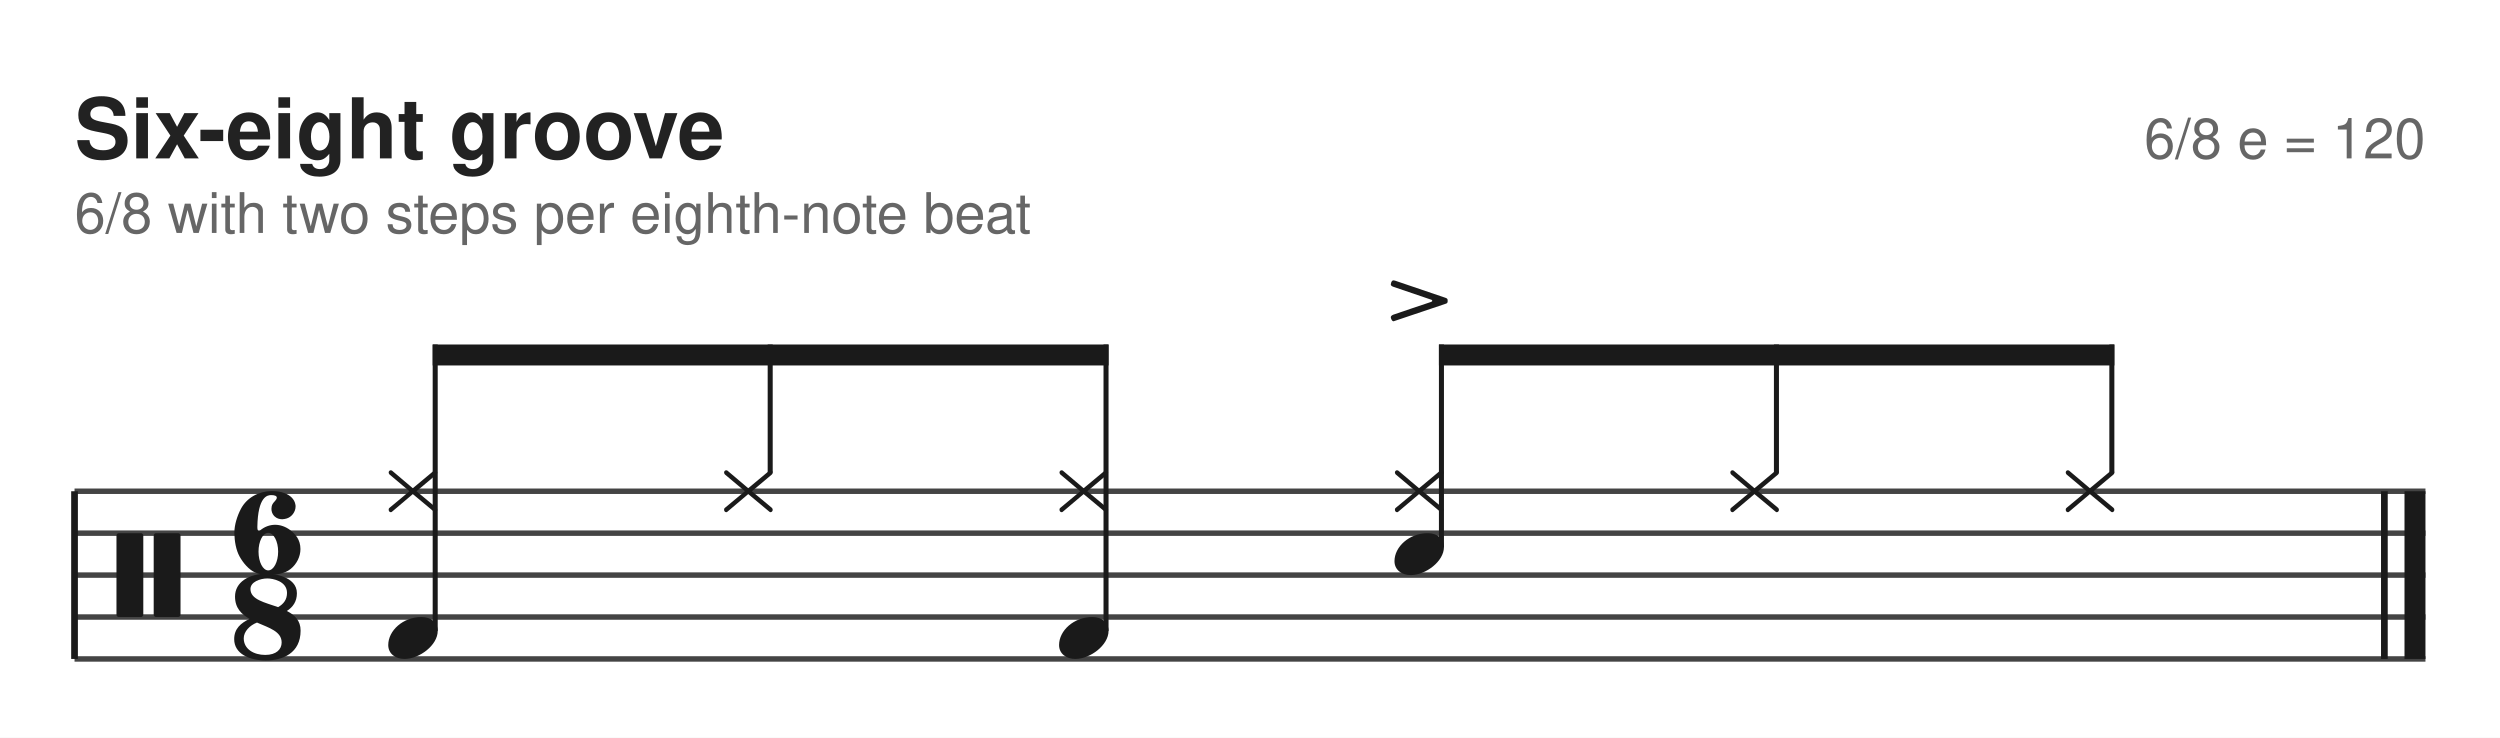
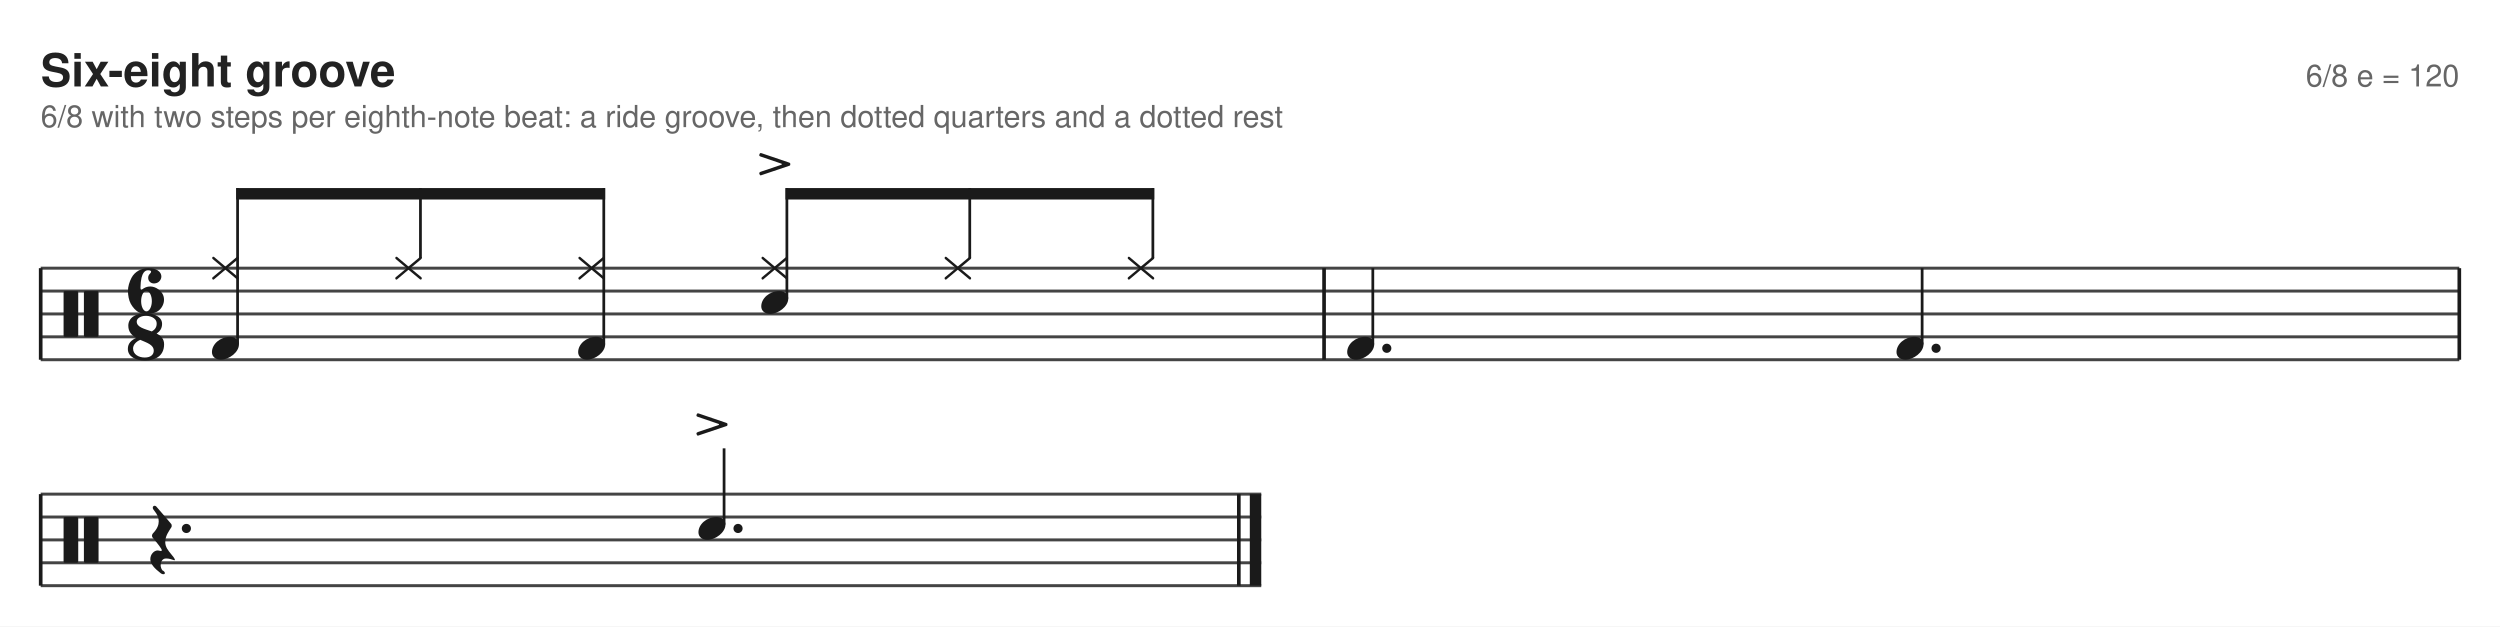
- <svg xmlns="http://www.w3.org/2000/svg" id="drumdrom-0" width="536.65" height="158.35" viewBox="0 0 536.65 158.35" role="img" aria-labelledby="drumdrom-0-title drumdrom-0-desc" font-family="Helvetica, Arial, sans-serif">
+ <svg xmlns="http://www.w3.org/2000/svg" id="drumdrom-0" width="983.05" height="246.3" viewBox="0 0 983.05 246.3" role="img" aria-labelledby="drumdrom-0-title drumdrom-0-desc" font-family="Helvetica, Arial, sans-serif">
  <defs>
    <path id="drumdrom-0-g-unpitchedPercussionClef1" d="M0.64 0.94L0.64-0.94C0.64-0.972 0.616-1 0.584-1L0.056-1C0.024-1 0-0.972 0-0.94L0 0.94C0 0.972 0.024 1 0.056 1L0.584 1C0.616 1 0.64 0.972 0.64 0.94M1.528-0.94C1.528-0.972 1.504-1 1.472-1L0.944-1C0.912-1 0.888-0.972 0.888-0.94L0.888 0.94C0.888 0.972 0.912 1 0.944 1L1.472 1C1.504 1 1.528 0.972 1.528 0.94" />
    <path id="drumdrom-0-g-noteheadBlack" d="M0.388 0.5C0.744 0.5 1.18 0.172 1.18-0.168C1.18-0.372 1.02-0.5 0.792-0.5C0.352-0.5 0-0.176 0 0.168C0 0.376 0.172 0.5 0.388 0.5" />
    <path id="drumdrom-0-g-noteheadXBlack" d="M1.14 0.396L0.664 0L1.14-0.4C1.152-0.408 1.16-0.428 1.16-0.444C1.16-0.476 1.132-0.5 1.108-0.5C1.1-0.5 1.088-0.496 1.08-0.492L0.576-0.072L0.08-0.492C0.072-0.496 0.06-0.5 0.048-0.5C0.02-0.5 0-0.472 0-0.448C0-0.432 0.008-0.412 0.02-0.4L0.496 0L0.02 0.396C0.004 0.408 0 0.424 0 0.44C0 0.472 0.02 0.5 0.052 0.5C0.064 0.5 0.072 0.496 0.08 0.488L0.576 0.068L1.08 0.488C1.088 0.496 1.1 0.5 1.108 0.5C1.14 0.5 1.16 0.468 1.16 0.444C1.16 0.424 1.152 0.408 1.14 0.396" />
+     <path id="drumdrom-0-g-restQuarter" d="M0.312 0.152C0.376 0.232 0.432 0.308 0.484 0.392C0.492 0.408 0.508 0.44 0.508 0.448C0.508 0.452 0.508 0.46 0.504 0.464C0.496 0.48 0.48 0.484 0.46 0.484C0.444 0.484 0.412 0.476 0.396 0.472C0.376 0.472 0.352 0.46 0.332 0.46C0.16 0.46 0.004 0.632 0.004 0.844C0.004 1.044 0.176 1.24 0.468 1.464C0.5 1.488 0.54 1.5 0.572 1.5C0.6 1.5 0.628 1.492 0.632 1.476C0.636 1.464 0.64 1.456 0.64 1.448C0.64 1.412 0.608 1.38 0.576 1.352C0.524 1.352 0.48 1.244 0.472 1.208C0.46 1.176 0.456 1.14 0.456 1.104C0.456 0.98 0.516 0.84 0.644 0.816C0.664 0.812 0.684 0.812 0.708 0.812C0.824 0.812 0.956 0.856 1.02 0.88C1.024 0.88 1.028 0.884 1.032 0.884C1.044 0.888 1.052 0.888 1.06 0.888C1.072 0.888 1.08 0.884 1.08 0.872C1.08 0.824 0.976 0.692 0.932 0.644C0.78 0.46 0.656 0.312 0.656 0.088C0.656 0.072 0.66 0.052 0.66 0.036C0.676-0.196 0.82-0.388 0.924-0.552C0.936-0.572 0.94-0.592 0.94-0.612C0.94-0.652 0.924-0.688 0.924-0.688C0.924-0.688 0.332-1.392 0.264-1.46C0.244-1.48 0.216-1.492 0.192-1.492C0.152-1.492 0.112-1.464 0.112-1.408C0.112-1.388 0.116-1.368 0.128-1.344C0.144-1.3 0.372-1.096 0.372-0.808C0.372-0.66 0.312-0.488 0.132-0.3C0.092-0.26 0.076-0.216 0.076-0.184C0.076-0.128 0.116-0.088 0.116-0.088" />
    <path id="drumdrom-0-g-articAccentAbove" d="M1.304-0.42C1.356-0.432 1.356-0.46 1.356-0.492C1.356-0.524 1.356-0.548 1.304-0.564L0.104-0.972C0.088-0.976 0.072-0.98 0.068-0.98C0.032-0.98 0.02-0.956 0.008-0.924C0.004-0.908 0-0.896 0-0.884C0-0.864 0.012-0.844 0.056-0.828C0.056-0.828 0.92-0.536 0.96-0.52C0.98-0.516 0.988-0.504 0.988-0.492C0.988-0.48 0.98-0.472 0.956-0.464C0.912-0.452 0.056-0.16 0.056-0.16C0.012-0.14 0-0.12 0-0.1C0-0.088 0.004-0.076 0.008-0.064C0.02-0.036 0.036-0.004 0.064-0.004C0.068-0.004 0.076-0.004 0.08-0.008" />
+     <path id="drumdrom-0-g-augmentationDot" d="M0.4 0C0.4-0.112 0.312-0.2 0.2-0.2C0.088-0.2 0-0.112 0 0C0 0.112 0.088 0.2 0.2 0.2C0.312 0.2 0.4 0.112 0.4 0" />
    <path id="drumdrom-0-g-timeSig6" d="M1.04-0.4C1.088-0.352 1.156-0.332 1.22-0.332C1.252-0.332 1.288-0.34 1.32-0.348C1.444-0.38 1.54-0.508 1.54-0.636C1.54-0.652 1.54-0.664 1.536-0.68C1.516-0.812 1.404-0.908 1.284-0.952C1.188-0.992 1.072-1.004 0.968-1.004C0.664-1 0.38-0.852 0.236-0.58C0.148-0.412 0.08-0.2 0.08-0.012L0.08 0.004C0.084 0.188 0.116 0.396 0.204 0.556C0.288 0.708 0.424 0.872 0.58 0.94C0.68 0.984 0.8 0.996 0.9 0.996C1.08 0.996 1.28 0.968 1.424 0.852C1.564 0.74 1.656 0.56 1.656 0.38C1.656 0.156 1.536 0.02 1.408-0.076C1.3-0.156 1.176-0.2 1.052-0.2C0.924-0.2 0.792-0.152 0.688-0.06C0.68-0.052 0.672-0.052 0.664-0.052C0.64-0.052 0.628-0.084 0.628-0.148C0.64-0.888 0.876-0.908 0.96-0.908C1.04-0.908 1.092-0.888 1.092-0.848C1.092-0.792 1.016-0.744 0.992-0.696C0.972-0.66 0.964-0.62 0.964-0.58C0.964-0.52 0.984-0.46 1.024-0.416C1.028-0.408 1.036-0.404 1.04-0.4M0.888-0.008C1.016-0.008 1.124 0.192 1.124 0.44C1.124 0.688 1.016 0.888 0.888 0.888C0.76 0.888 0.656 0.688 0.656 0.44C0.656 0.192 0.76-0.008 0.888-0.008" />
    <path id="drumdrom-0-g-timeSig8" d="M1.336-0.144C1.48-0.236 1.576-0.368 1.576-0.568C1.576-0.976 0.988-1.036 0.88-1.036C0.416-1.036 0.1-0.824 0.1-0.488C0.1-0.212 0.256-0.064 0.448 0.044C0.24 0.144 0.08 0.276 0.08 0.528C0.08 0.876 0.44 1.036 0.836 1.036C1.236 1.036 1.664 0.864 1.664 0.324C1.664 0.084 1.524-0.048 1.336-0.144M1.128-0.236C0.808-0.348 0.468-0.416 0.468-0.668C0.468-0.836 0.696-0.92 0.872-0.92C1-0.92 1.34-0.856 1.34-0.576C1.34-0.416 1.26-0.312 1.128-0.236M0.82 0.904C0.552 0.904 0.308 0.768 0.308 0.508C0.308 0.348 0.448 0.2 0.624 0.132C0.916 0.26 1.212 0.344 1.212 0.608C1.212 0.768 1.088 0.904 0.82 0.904" />
  </defs>
  <rect width="100%" height="100%" fill="#ffffff" />
  <g id="drumdrom-0-header">
    <text x="16" y="34" font-size="18" fill="#222222" font-weight="bold">Six-eight groove</text>
-     <text x="16" y="50" font-size="12" fill="#666666">6/8 with two steps per eighth-note beat</text>
-     <text x="520.65" y="34" font-size="12" fill="#666666" text-anchor="end">6/8  e = 120</text>
+     <text x="16" y="50" font-size="12" fill="#666666">6/8 with two steps per eighth-note beat: a ride groove, then dotted quarters and a dotted rest</text>
+     <text x="967.05" y="34" font-size="12" fill="#666666" text-anchor="end">6/8  e = 120</text>
  </g>
  <g id="drumdrom-0-system0" transform="translate(16 105.45)">
    <g id="drumdrom-0-row0-staff">
-       <line x1="0" y1="0" x2="504.65" y2="0" stroke="#444444" stroke-width="1.17" />
-       <line x1="0" y1="9" x2="504.65" y2="9" stroke="#444444" stroke-width="1.17" />
-       <line x1="0" y1="18" x2="504.65" y2="18" stroke="#444444" stroke-width="1.17" />
-       <line x1="0" y1="27" x2="504.65" y2="27" stroke="#444444" stroke-width="1.17" />
-       <line x1="0" y1="36" x2="504.65" y2="36" stroke="#444444" stroke-width="1.17" />
+       <line x1="0" y1="0" x2="951.05" y2="0" stroke="#444444" stroke-width="1.17" />
+       <line x1="0" y1="9" x2="951.05" y2="9" stroke="#444444" stroke-width="1.17" />
+       <line x1="0" y1="18" x2="951.05" y2="18" stroke="#444444" stroke-width="1.17" />
+       <line x1="0" y1="27" x2="951.05" y2="27" stroke="#444444" stroke-width="1.17" />
+       <line x1="0" y1="36" x2="951.05" y2="36" stroke="#444444" stroke-width="1.17" />
      <line x1="0" y1="0" x2="0" y2="36" stroke="#1a1a1a" stroke-width="1.44" />
      <use href="#drumdrom-0-g-unpitchedPercussionClef1" transform="translate(9 18) scale(9)" fill="#1a1a1a" />
      <use href="#drumdrom-0-g-timeSig6" transform="translate(33.59 9) scale(9)" fill="#1a1a1a" />
      <use href="#drumdrom-0-g-timeSig8" transform="translate(33.55 27) scale(9)" fill="#1a1a1a" />
-       <line x1="495.83" y1="0" x2="495.83" y2="36" stroke="#1a1a1a" stroke-width="1.44" />
-       <line x1="502.4" y1="0" x2="502.4" y2="36" stroke="#1a1a1a" stroke-width="4.5" />
+       <line x1="504.65" y1="0" x2="504.65" y2="36" stroke="#1a1a1a" stroke-width="1.44" />
+       <line x1="951.05" y1="0" x2="951.05" y2="36" stroke="#1a1a1a" stroke-width="1.44" />
    </g>
    <g id="drumdrom-0-row0">
      <g id="drumdrom-0-bar0">
        <use href="#drumdrom-0-g-noteheadBlack" transform="translate(67.34 31.5) scale(9)" fill="#1a1a1a" />
        <use href="#drumdrom-0-g-noteheadXBlack" transform="translate(67.43 0) scale(9)" fill="#1a1a1a" />
        <line x1="77.42" y1="29.99" x2="77.42" y2="-31.5" stroke="#1a1a1a" stroke-width="1.08" />
        <use href="#drumdrom-0-g-noteheadXBlack" transform="translate(139.43 0) scale(9)" fill="#1a1a1a" />
        <line x1="149.33" y1="-4" x2="149.33" y2="-31.5" stroke="#1a1a1a" stroke-width="1.08" />
        <use href="#drumdrom-0-g-noteheadBlack" transform="translate(211.34 31.5) scale(9)" fill="#1a1a1a" />
        <use href="#drumdrom-0-g-noteheadXBlack" transform="translate(211.43 0) scale(9)" fill="#1a1a1a" />
        <line x1="221.42" y1="29.99" x2="221.42" y2="-31.5" stroke="#1a1a1a" stroke-width="1.08" />
        <use href="#drumdrom-0-g-noteheadBlack" transform="translate(283.34 13.5) scale(9)" fill="#1a1a1a" />
        <use href="#drumdrom-0-g-noteheadXBlack" transform="translate(283.43 0) scale(9)" fill="#1a1a1a" />
        <line x1="293.42" y1="11.99" x2="293.42" y2="-31.5" stroke="#1a1a1a" stroke-width="1.08" />
        <use href="#drumdrom-0-g-articAccentAbove" transform="translate(282.55 -36.45) scale(9)" fill="#1a1a1a" />
        <use href="#drumdrom-0-g-noteheadXBlack" transform="translate(355.43 0) scale(9)" fill="#1a1a1a" />
        <line x1="365.33" y1="-4" x2="365.33" y2="-31.5" stroke="#1a1a1a" stroke-width="1.08" />
        <use href="#drumdrom-0-g-noteheadXBlack" transform="translate(427.43 0) scale(9)" fill="#1a1a1a" />
        <line x1="437.33" y1="-4" x2="437.33" y2="-31.5" stroke="#1a1a1a" stroke-width="1.08" />
        <rect x="76.88" y="-31.5" width="145.08" height="4.5" fill="#1a1a1a" />
        <rect x="292.88" y="-31.5" width="144.99" height="4.5" fill="#1a1a1a" />
      </g>
+       <g id="drumdrom-0-bar1">
+         <use href="#drumdrom-0-g-noteheadBlack" transform="translate(513.74 31.5) scale(9)" fill="#1a1a1a" />
+         <use href="#drumdrom-0-g-augmentationDot" transform="translate(527.51 31.5) scale(9)" fill="#1a1a1a" />
+         <line x1="523.82" y1="29.99" x2="523.82" y2="0" stroke="#1a1a1a" stroke-width="1.08" />
+         <use href="#drumdrom-0-g-noteheadBlack" transform="translate(729.74 31.5) scale(9)" fill="#1a1a1a" />
+         <use href="#drumdrom-0-g-augmentationDot" transform="translate(743.51 31.5) scale(9)" fill="#1a1a1a" />
+         <line x1="739.82" y1="29.99" x2="739.82" y2="0" stroke="#1a1a1a" stroke-width="1.08" />
+       </g>
+     </g>
+   </g>
+   <g id="drumdrom-0-system1" transform="translate(16 194.3)">
+     <g id="drumdrom-0-row1-staff">
+       <line x1="0" y1="0" x2="479.95" y2="0" stroke="#444444" stroke-width="1.17" />
+       <line x1="0" y1="9" x2="479.95" y2="9" stroke="#444444" stroke-width="1.17" />
+       <line x1="0" y1="18" x2="479.95" y2="18" stroke="#444444" stroke-width="1.17" />
+       <line x1="0" y1="27" x2="479.95" y2="27" stroke="#444444" stroke-width="1.17" />
+       <line x1="0" y1="36" x2="479.95" y2="36" stroke="#444444" stroke-width="1.17" />
+       <line x1="0" y1="0" x2="0" y2="36" stroke="#1a1a1a" stroke-width="1.44" />
+       <use href="#drumdrom-0-g-unpitchedPercussionClef1" transform="translate(9 18) scale(9)" fill="#1a1a1a" />
+       <line x1="471.13" y1="0" x2="471.13" y2="36" stroke="#1a1a1a" stroke-width="1.44" />
+       <line x1="477.7" y1="0" x2="477.7" y2="36" stroke="#1a1a1a" stroke-width="4.5" />
+     </g>
+     <g id="drumdrom-0-row1">
+       <g id="drumdrom-0-bar2">
+         <use href="#drumdrom-0-g-noteheadBlack" transform="translate(258.64 13.5) scale(9)" fill="#1a1a1a" />
+         <use href="#drumdrom-0-g-augmentationDot" transform="translate(272.41 13.5) scale(9)" fill="#1a1a1a" />
+         <line x1="268.72" y1="11.99" x2="268.72" y2="-18" stroke="#1a1a1a" stroke-width="1.08" />
+         <use href="#drumdrom-0-g-articAccentAbove" transform="translate(257.85 -22.95) scale(9)" fill="#1a1a1a" />
+         <use href="#drumdrom-0-g-restQuarter" transform="translate(43.07 18) scale(9)" fill="#1a1a1a" />
+         <use href="#drumdrom-0-g-augmentationDot" transform="translate(55.49 13.5) scale(9)" fill="#1a1a1a" />
+       </g>
    </g>
  </g>
</svg>
